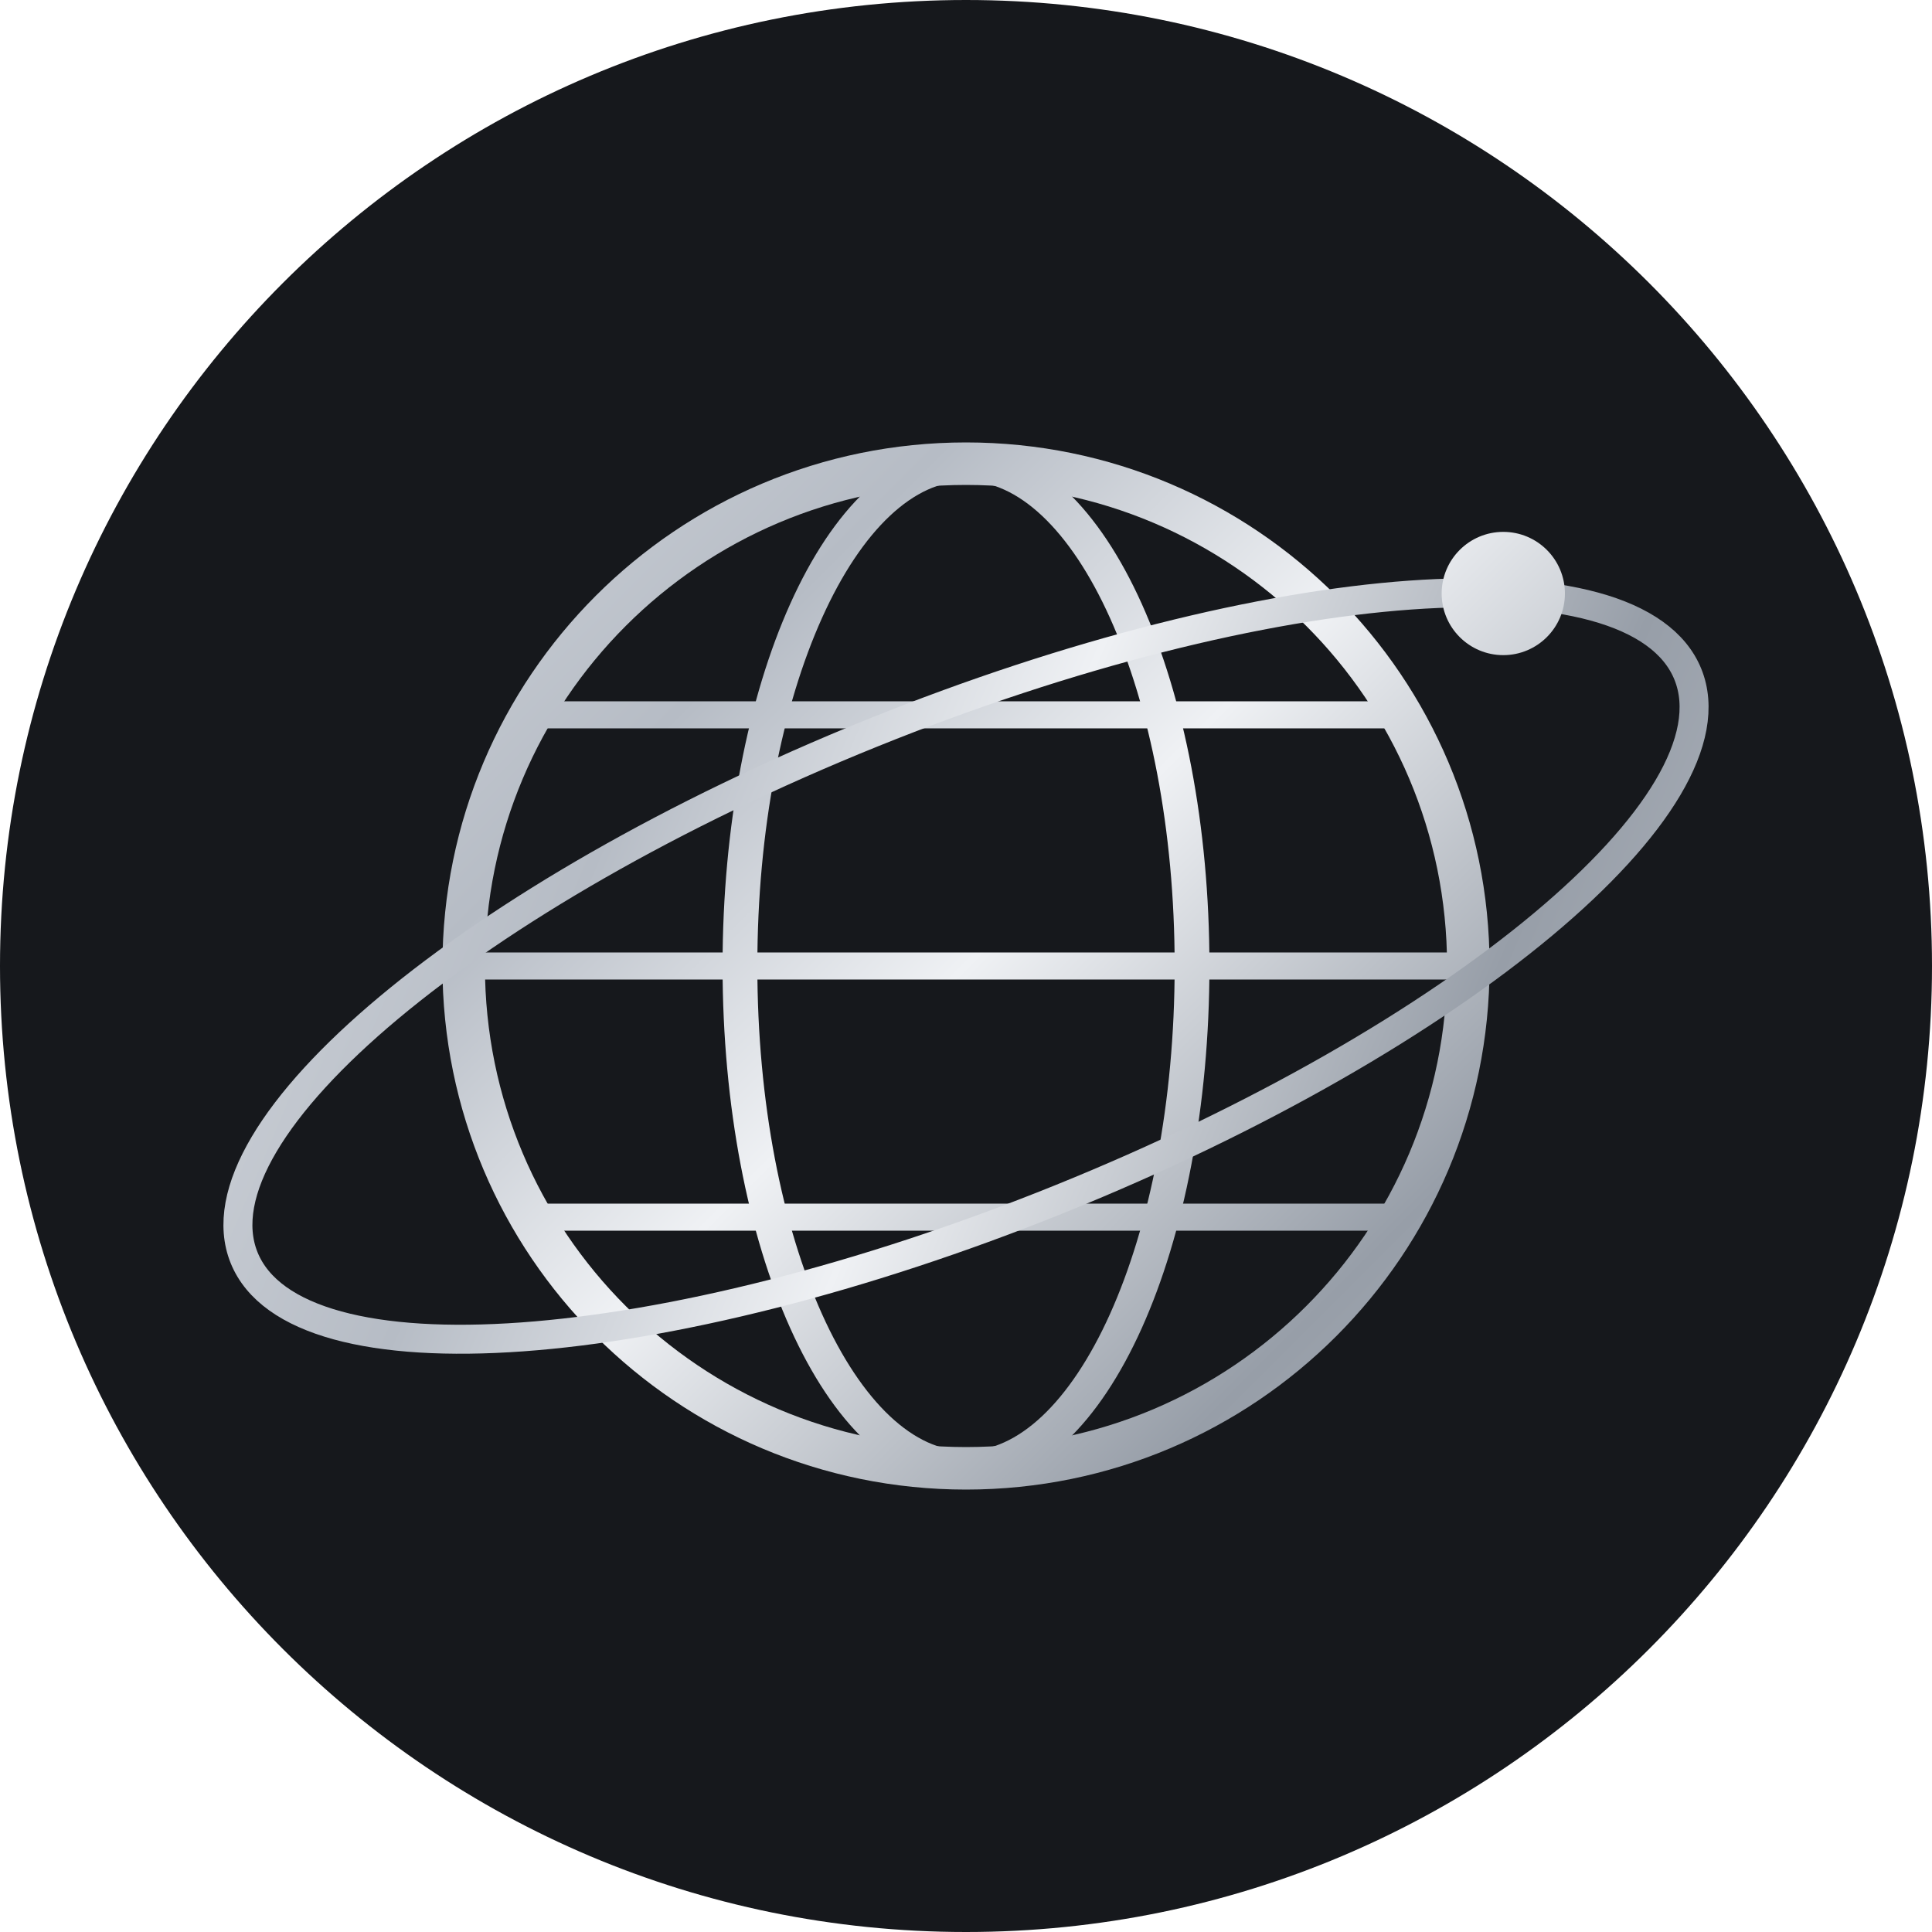
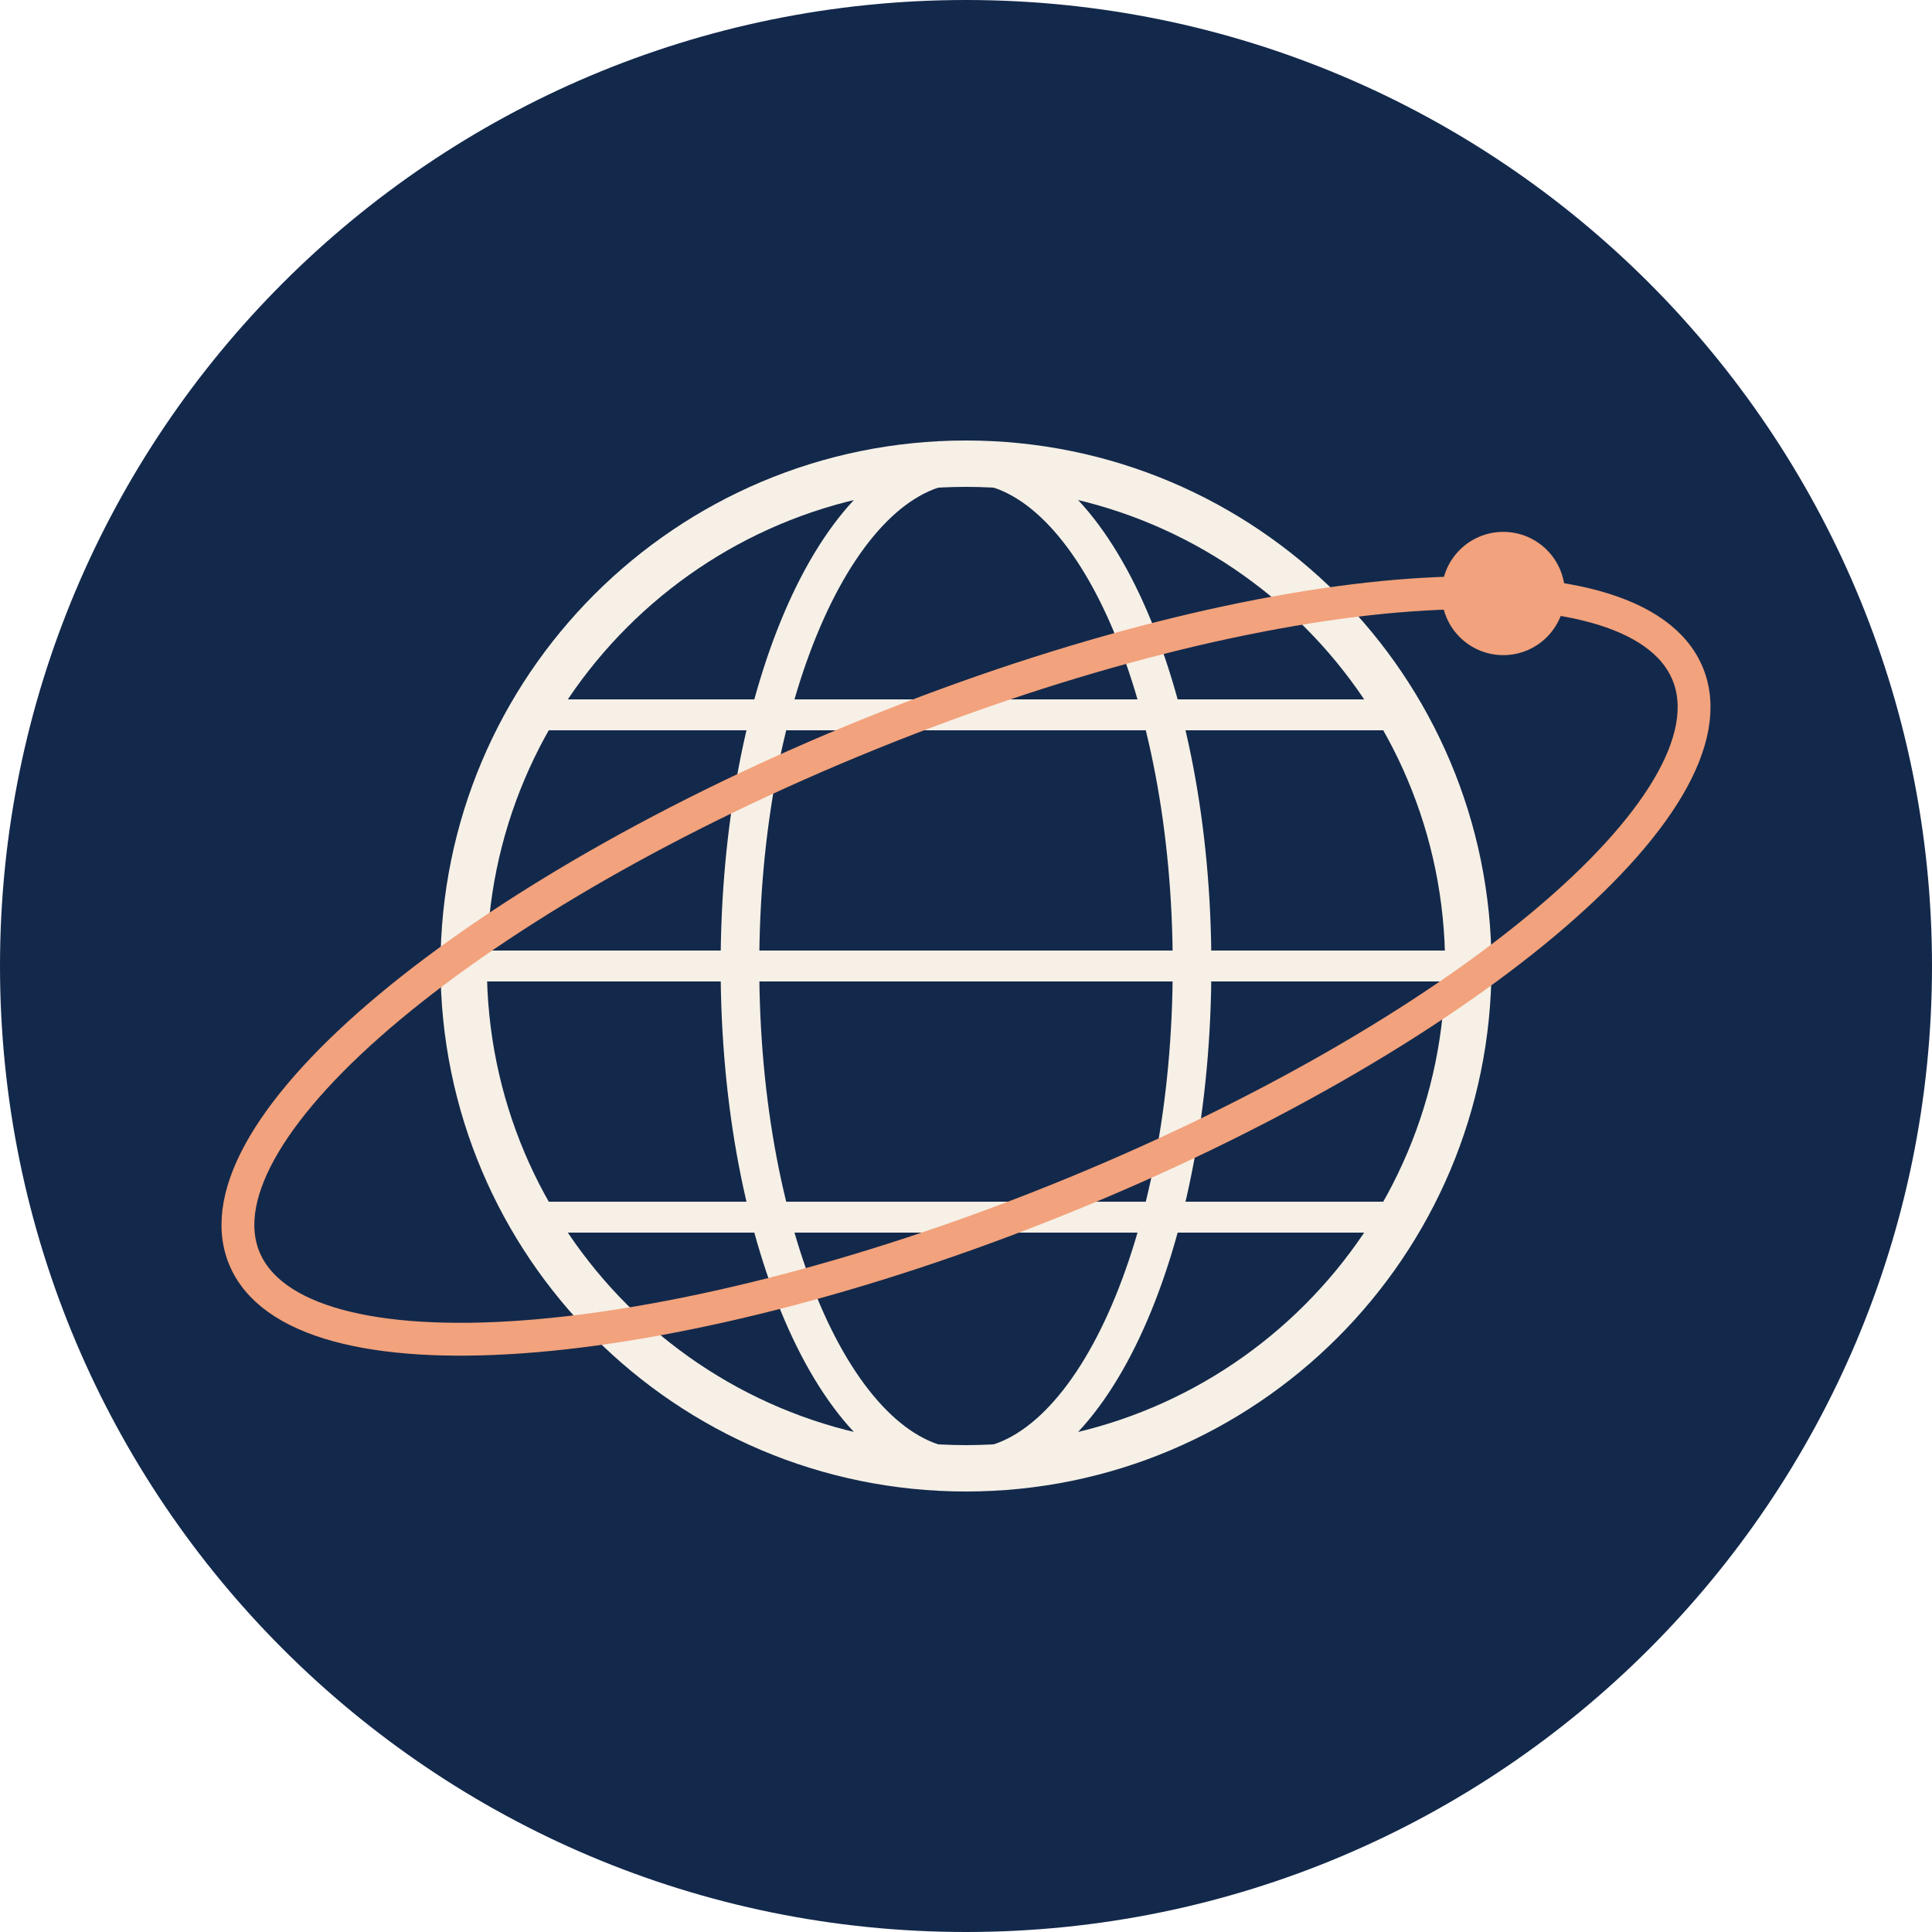
<svg xmlns="http://www.w3.org/2000/svg" viewBox="0 0 100 100" width="100" height="100" role="img" aria-label="Digital Mondo">
  <defs>
    <linearGradient id="gi" gradientUnits="userSpaceOnUse" x1="0" y1="0" x2="100" y2="100">
      <stop offset="0" stop-color="#f7f8fa" />
      <stop offset=".36" stop-color="#b6bcc5" />
      <stop offset=".5" stop-color="#eff1f4" />
      <stop offset=".68" stop-color="#979ea8" />
      <stop offset="1" stop-color="#dfe2e7" />
    </linearGradient>
  </defs>
  <g transform="translate(0.00 0.00) scale(1)">
-     <circle cx="50" cy="50" r="50" fill="#16181c" />
-     <circle cx="50" cy="50" r="26" fill="none" stroke="url(#gi)" stroke-width="2.20" />
-     <ellipse cx="50" cy="50" rx="11.70" ry="26" fill="none" stroke="url(#gi)" stroke-width="1.80" />
-     <path d="M24.00 50 H76.00 M27.38 37.00 H72.62 M27.38 63.00 H72.62" stroke="url(#gi)" stroke-width="1.40" fill="none" />
-     <ellipse cx="50" cy="50" rx="40.30" ry="13.00" transform="rotate(-22 50 50)" fill="none" stroke="url(#gi)" stroke-width="1.50" />
-     <circle cx="77.81" cy="30.72" r="3.19" fill="url(#gi)" />
+     <circle cx="50" cy="50" r="50" fill="#13294b" />
+     <circle cx="50" cy="50" r="26" fill="none" stroke="#f6f0e6" stroke-width="2.40" />
+     <ellipse cx="50" cy="50" rx="11.70" ry="26" fill="none" stroke="#f6f0e6" stroke-width="2.00" />
+     <path d="M24.00 50 H76.00 M27.38 37.00 H72.62 M27.38 63.00 H72.62" stroke="#f6f0e6" stroke-width="1.60" fill="none" />
+     <ellipse cx="50" cy="50" rx="40.30" ry="13.00" transform="rotate(-22 50 50)" fill="none" stroke="#f2a27c" stroke-width="1.70" />
+     <circle cx="77.81" cy="30.72" r="3.19" fill="#f2a27c" />
  </g>
</svg>
